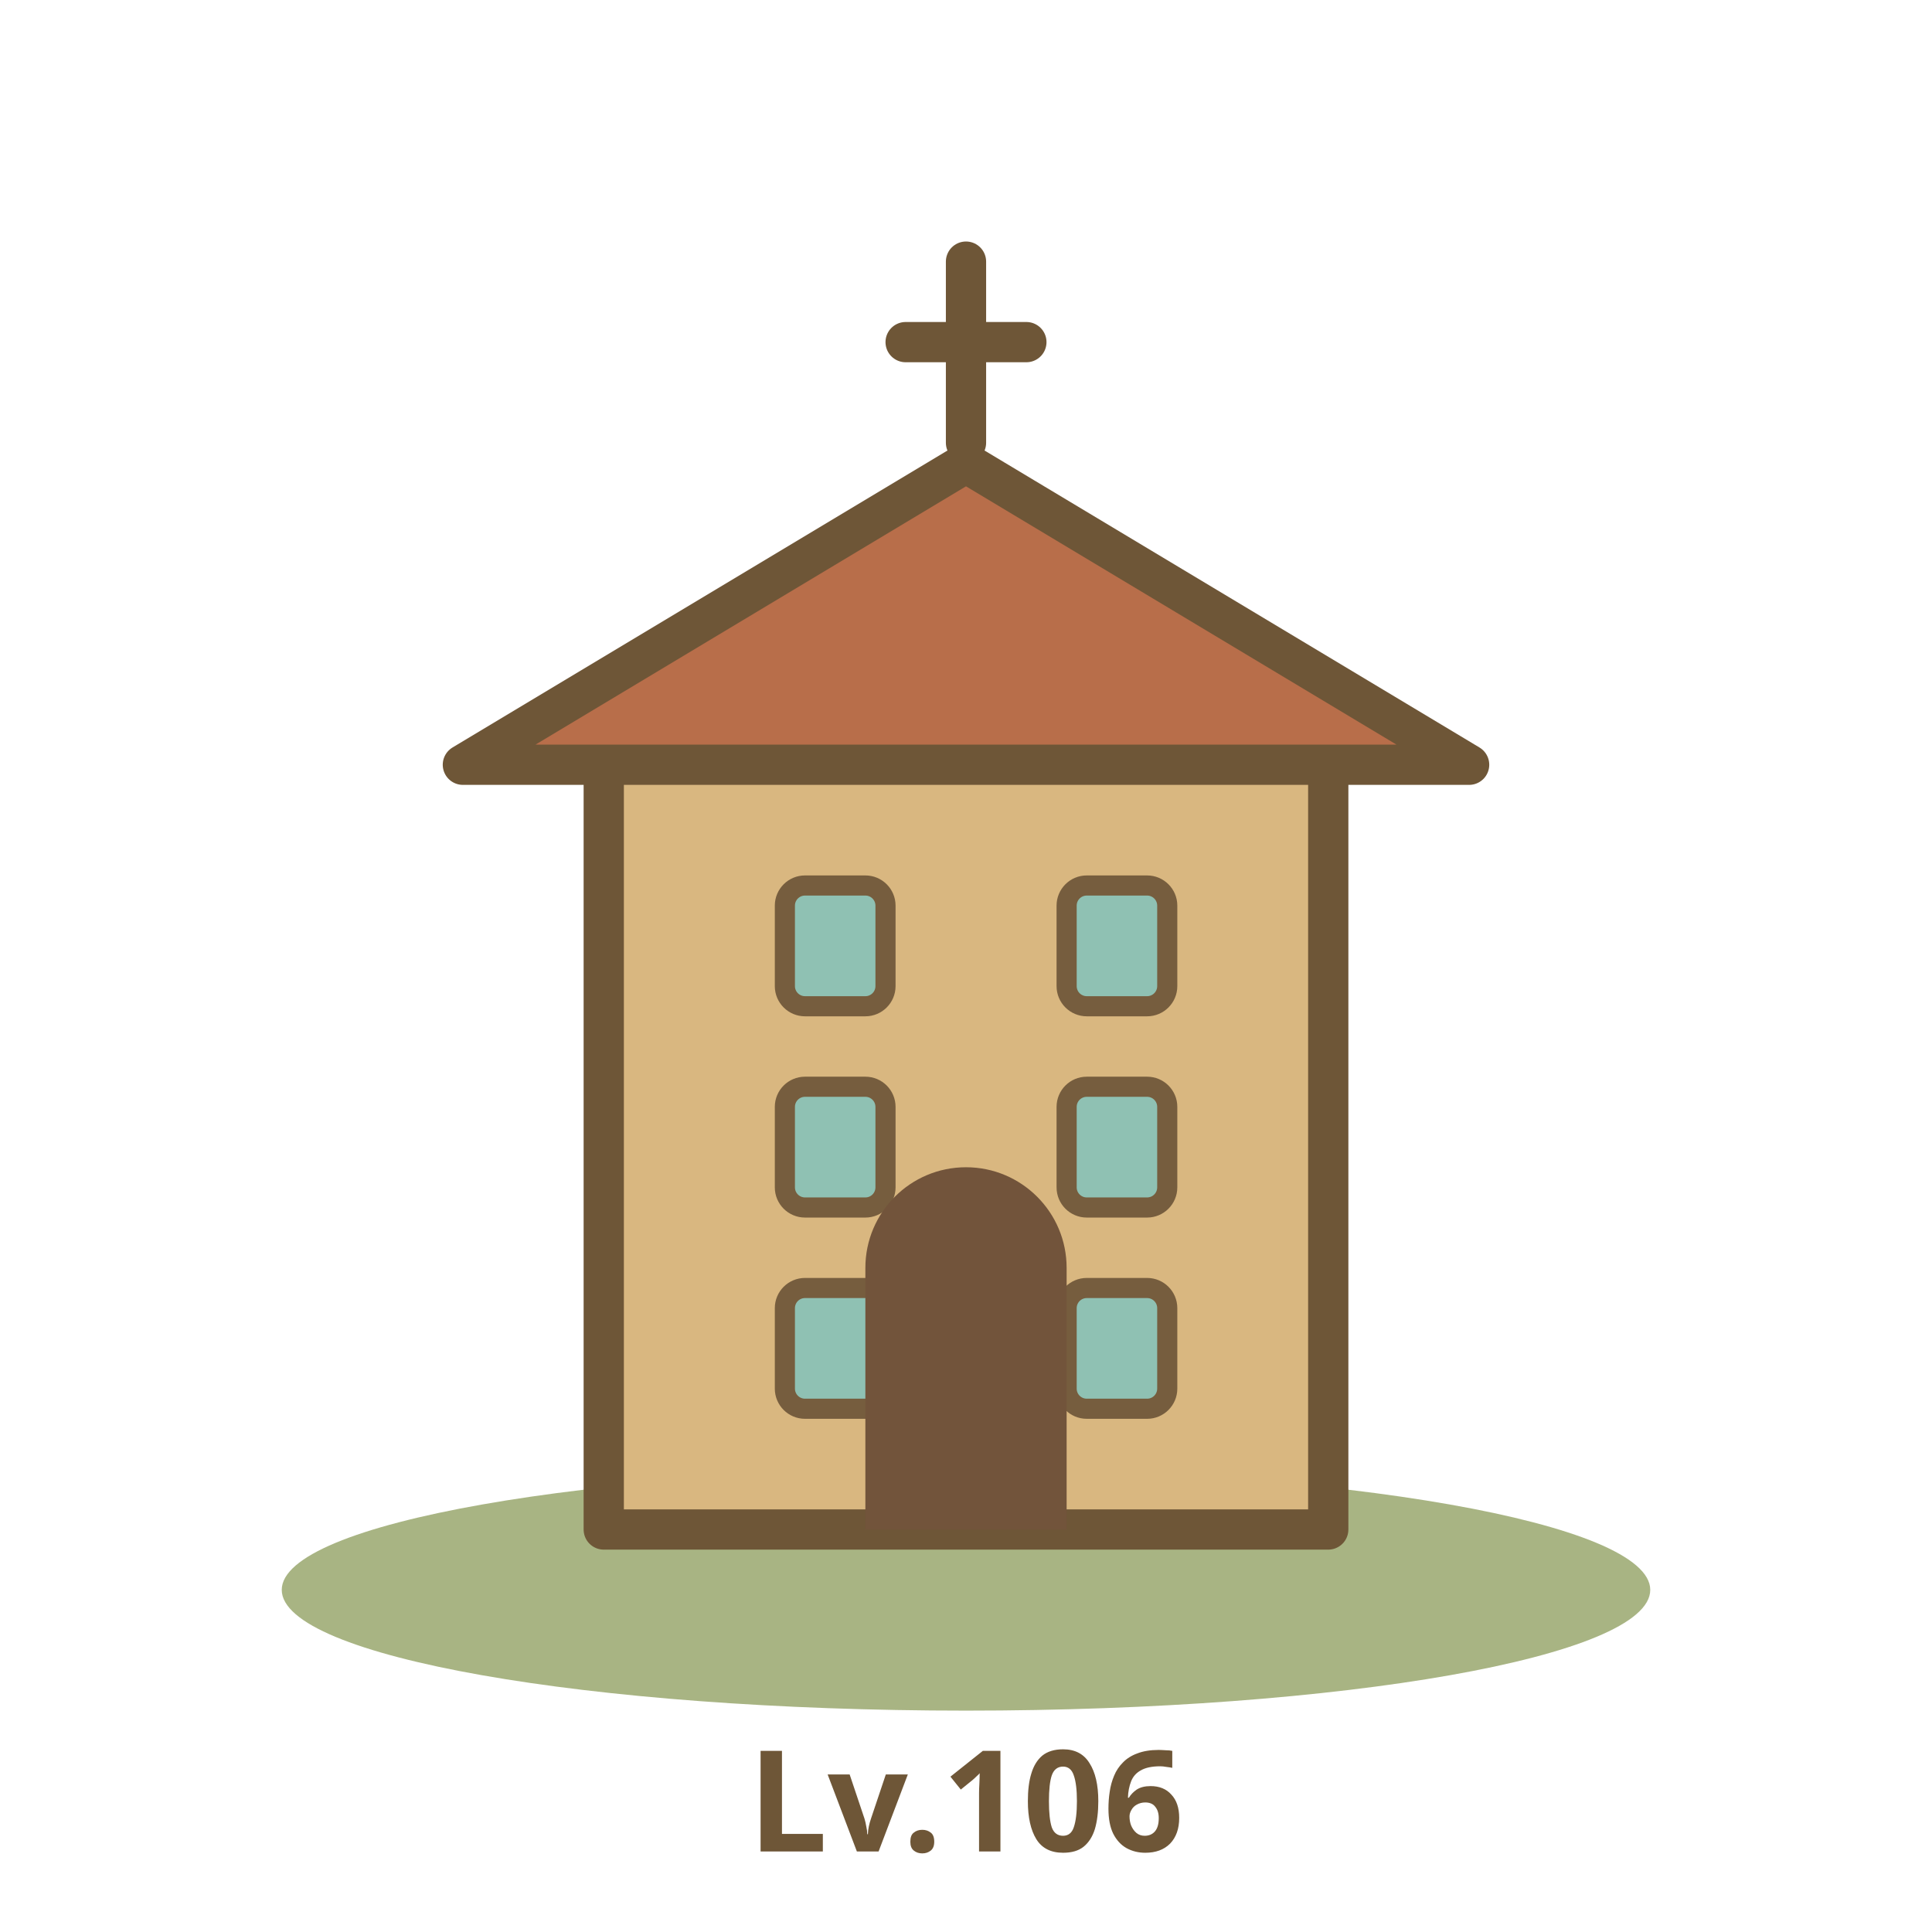
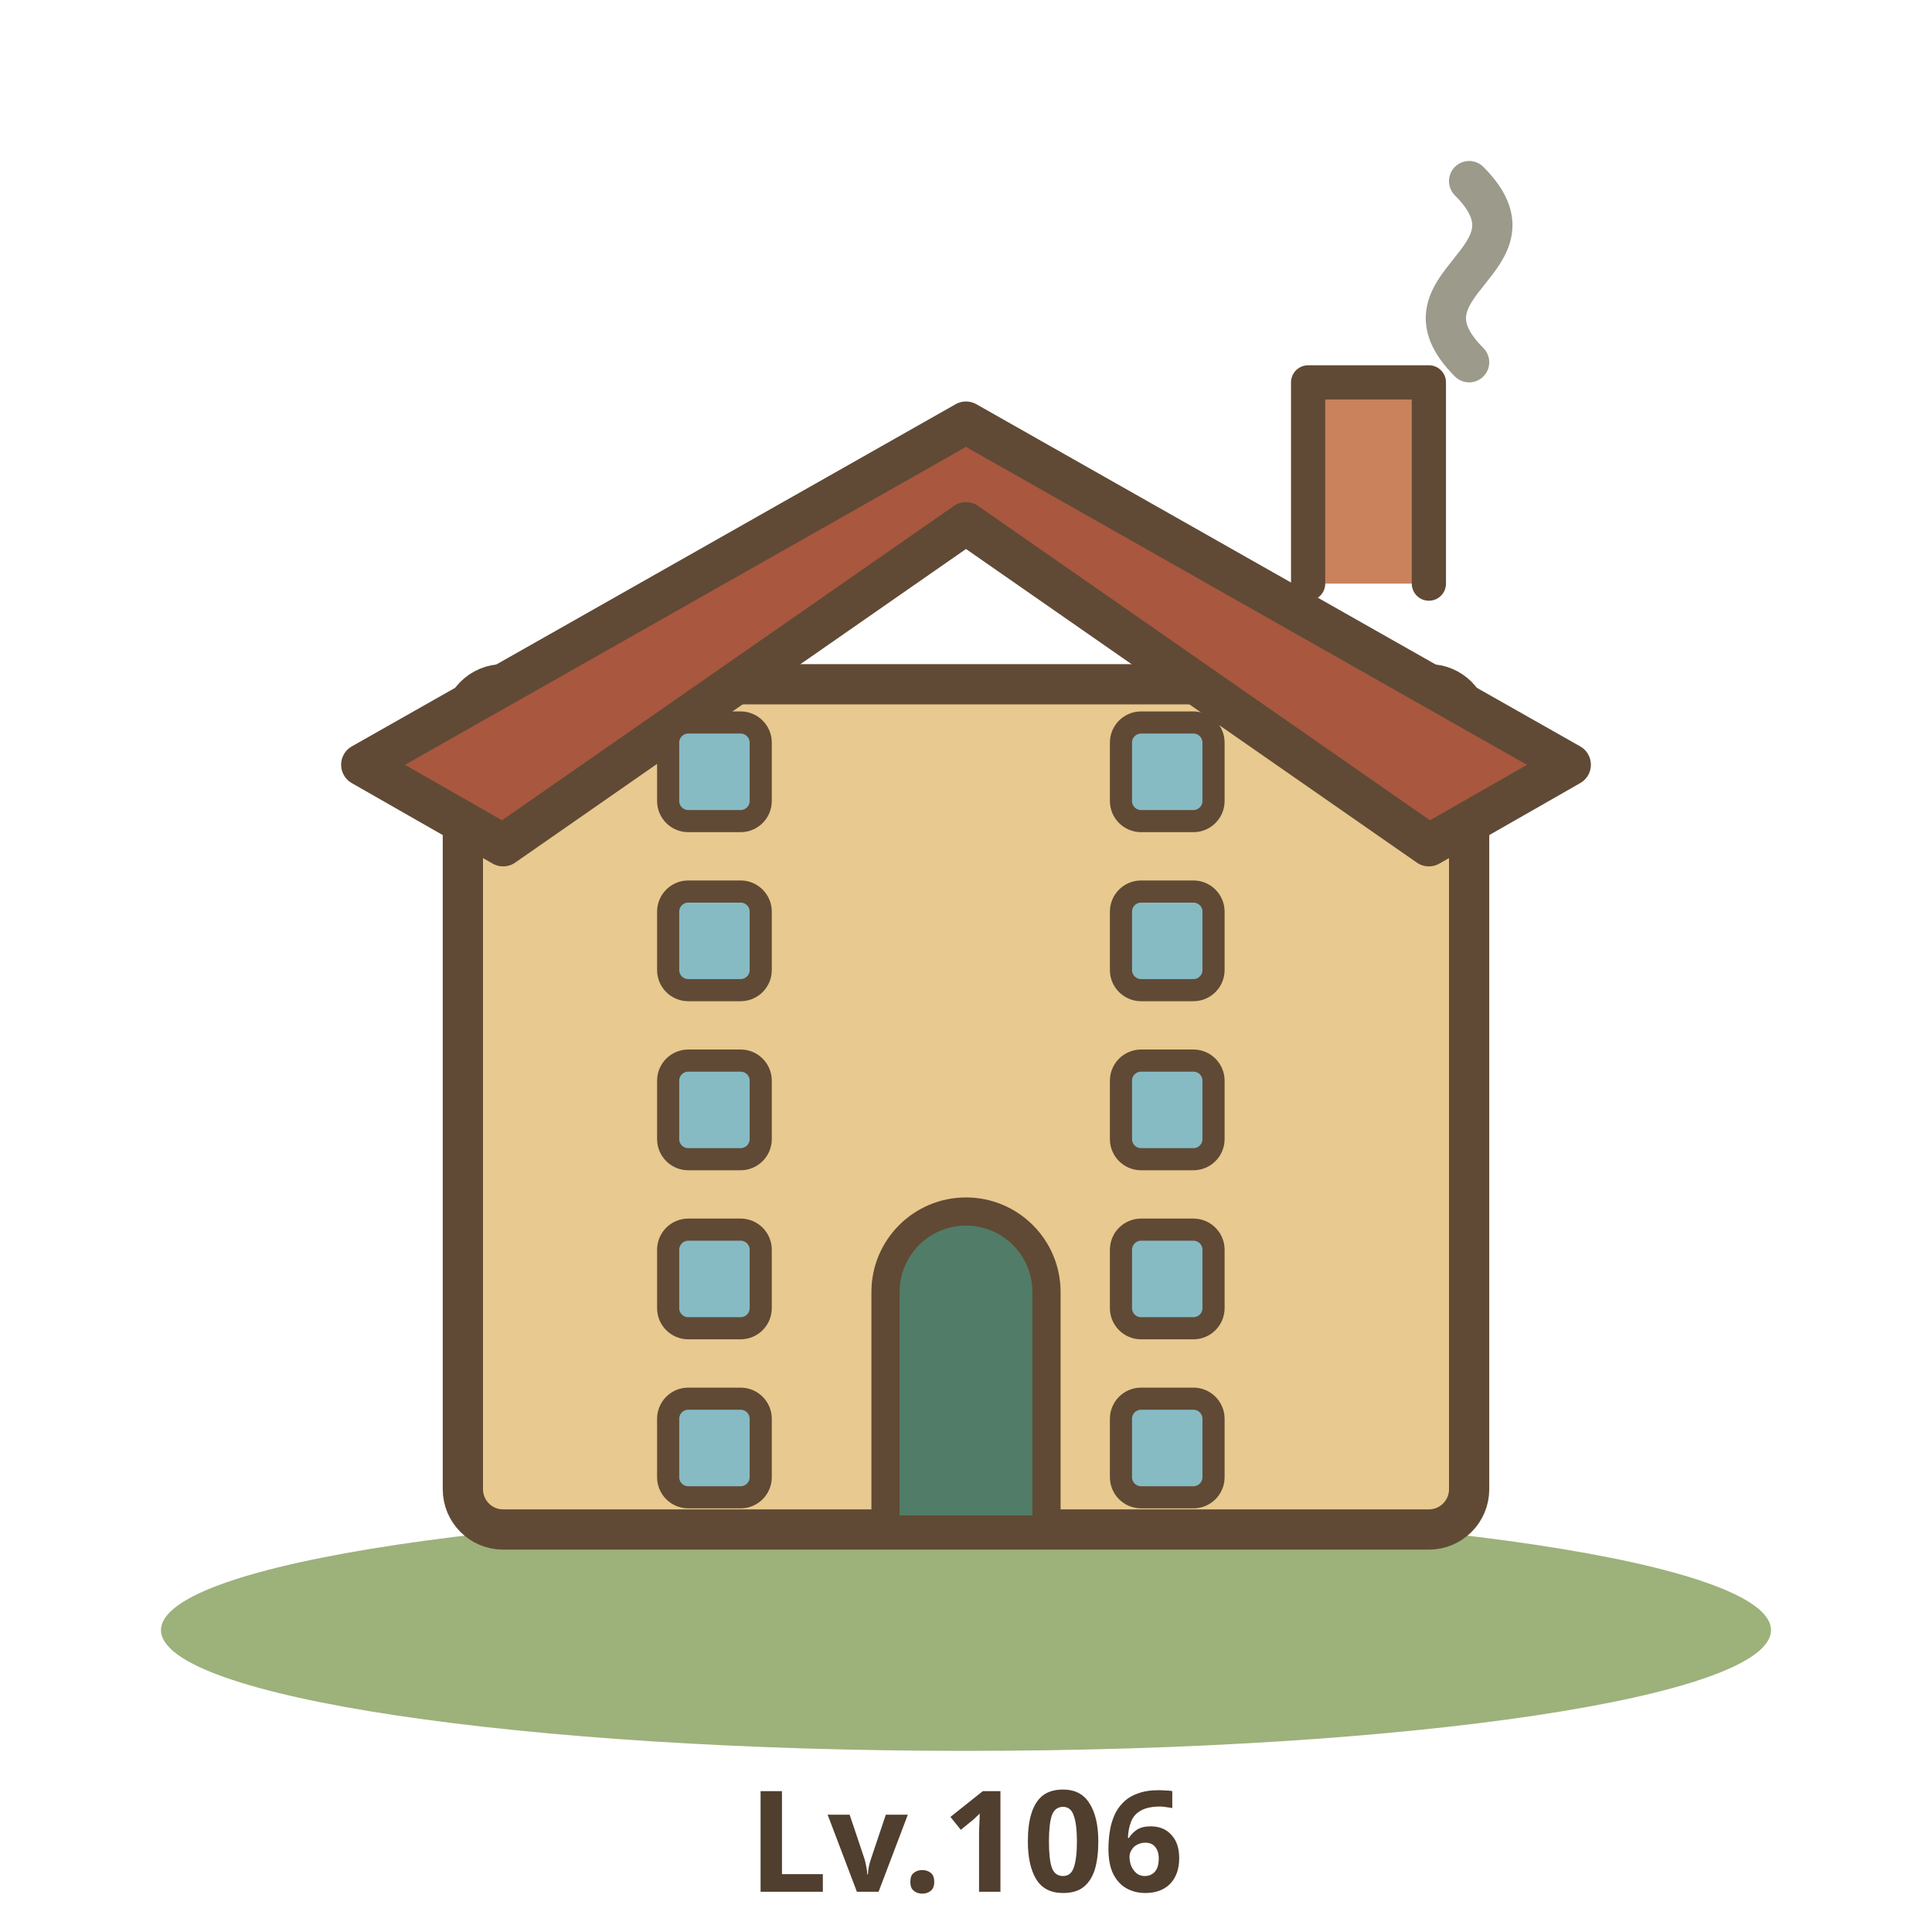
<svg xmlns="http://www.w3.org/2000/svg" width="96" height="96" viewBox="0 0 96 96">
  <g stroke-linecap="round" stroke-linejoin="round">
-     <ellipse cx="48" cy="79" rx="34" ry="6" fill="#A8B483" />
-     <path d="M30 37h36v39h-36Z" fill="#D9B780" stroke="#6E5637" stroke-width="2" />
-     <path d="M23 38 48 23 73 38Z" fill="#B86E4A" stroke="#6E5637" stroke-width="2" stroke-linejoin="round" />
-     <rect x="39" y="44" width="5" height="6" rx="1" fill="#8FC1B3" stroke="#765D3E" stroke-width="1" />
-     <rect x="53" y="44" width="5" height="6" rx="1" fill="#8FC1B3" stroke="#765D3E" stroke-width="1" />
-     <rect x="39" y="54" width="5" height="6" rx="1" fill="#8FC1B3" stroke="#765D3E" stroke-width="1" />
-     <rect x="53" y="54" width="5" height="6" rx="1" fill="#8FC1B3" stroke="#765D3E" stroke-width="1" />
-     <rect x="39" y="64" width="5" height="6" rx="1" fill="#8FC1B3" stroke="#765D3E" stroke-width="1" />
-     <rect x="53" y="64" width="5" height="6" rx="1" fill="#8FC1B3" stroke="#765D3E" stroke-width="1" />
-     <path d="M43 76V63a5 5 0 0 1 10 0v13" fill="#72543B" />
-     <path d="M48 22v-9m-3 4h6" stroke="#6E5637" stroke-width="2" stroke-linecap="round" />
-     <text x="48" y="92" text-anchor="middle" font-family="sans-serif" font-size="7" font-weight="700" fill="#6E5637">Lv.106</text>
+     <ellipse cx="48" cy="81" rx="40" ry="6" fill="#9DB17B" />
+     <rect x="23.0" y="34.0" width="50.0" height="42.0" rx="2" fill="#E8C98F" stroke="#604A35" stroke-width="2" />
+     <path d="M18.0 38.0 L48 21.0 L78.0 38.0 L71.0 42.0 L48 26.0 L25.0 42.0 Z" fill="#A9573F" stroke="#604A35" stroke-width="2.1" />
+     <path d="M65.0 29.0v-10h6v10" fill="#C9825B" stroke="#604A35" stroke-width="1.7" />
+     <path d="M73.0 18.0c-4-4 4-5 0-9" fill="none" stroke="#9B9A8B" stroke-width="2" />
+     <rect x="33.2" y="35.9" width="4.6" height="4.9" rx="1" fill="#86BBC4" stroke="#604A35" stroke-width="1.1" />
+     <rect x="55.7" y="35.9" width="4.6" height="4.9" rx="1" fill="#86BBC4" stroke="#604A35" stroke-width="1.1" />
+     <rect x="33.2" y="44.3" width="4.6" height="4.9" rx="1" fill="#86BBC4" stroke="#604A35" stroke-width="1.1" />
+     <rect x="55.7" y="44.3" width="4.6" height="4.9" rx="1" fill="#86BBC4" stroke="#604A35" stroke-width="1.1" />
+     <rect x="33.2" y="52.7" width="4.6" height="4.9" rx="1" fill="#86BBC4" stroke="#604A35" stroke-width="1.1" />
+     <rect x="55.7" y="52.7" width="4.6" height="4.9" rx="1" fill="#86BBC4" stroke="#604A35" stroke-width="1.1" />
+     <rect x="33.2" y="61.1" width="4.6" height="4.9" rx="1" fill="#86BBC4" stroke="#604A35" stroke-width="1.1" />
+     <rect x="55.7" y="61.1" width="4.6" height="4.9" rx="1" fill="#86BBC4" stroke="#604A35" stroke-width="1.1" />
+     <rect x="33.2" y="69.5" width="4.6" height="4.9" rx="1" fill="#86BBC4" stroke="#604A35" stroke-width="1.1" />
+     <rect x="55.7" y="69.5" width="4.6" height="4.9" rx="1" fill="#86BBC4" stroke="#604A35" stroke-width="1.1" />
+     <path d="M44 76v-11.8a4 4 0 0 1 8 0v11.8Z" fill="#517C68" stroke="#604A35" stroke-width="1.4" />
+     <text x="48" y="94" text-anchor="middle" font-family="sans-serif" font-size="7" font-weight="700" fill="#503E2E">Lv.106</text>
  </g>
</svg>
